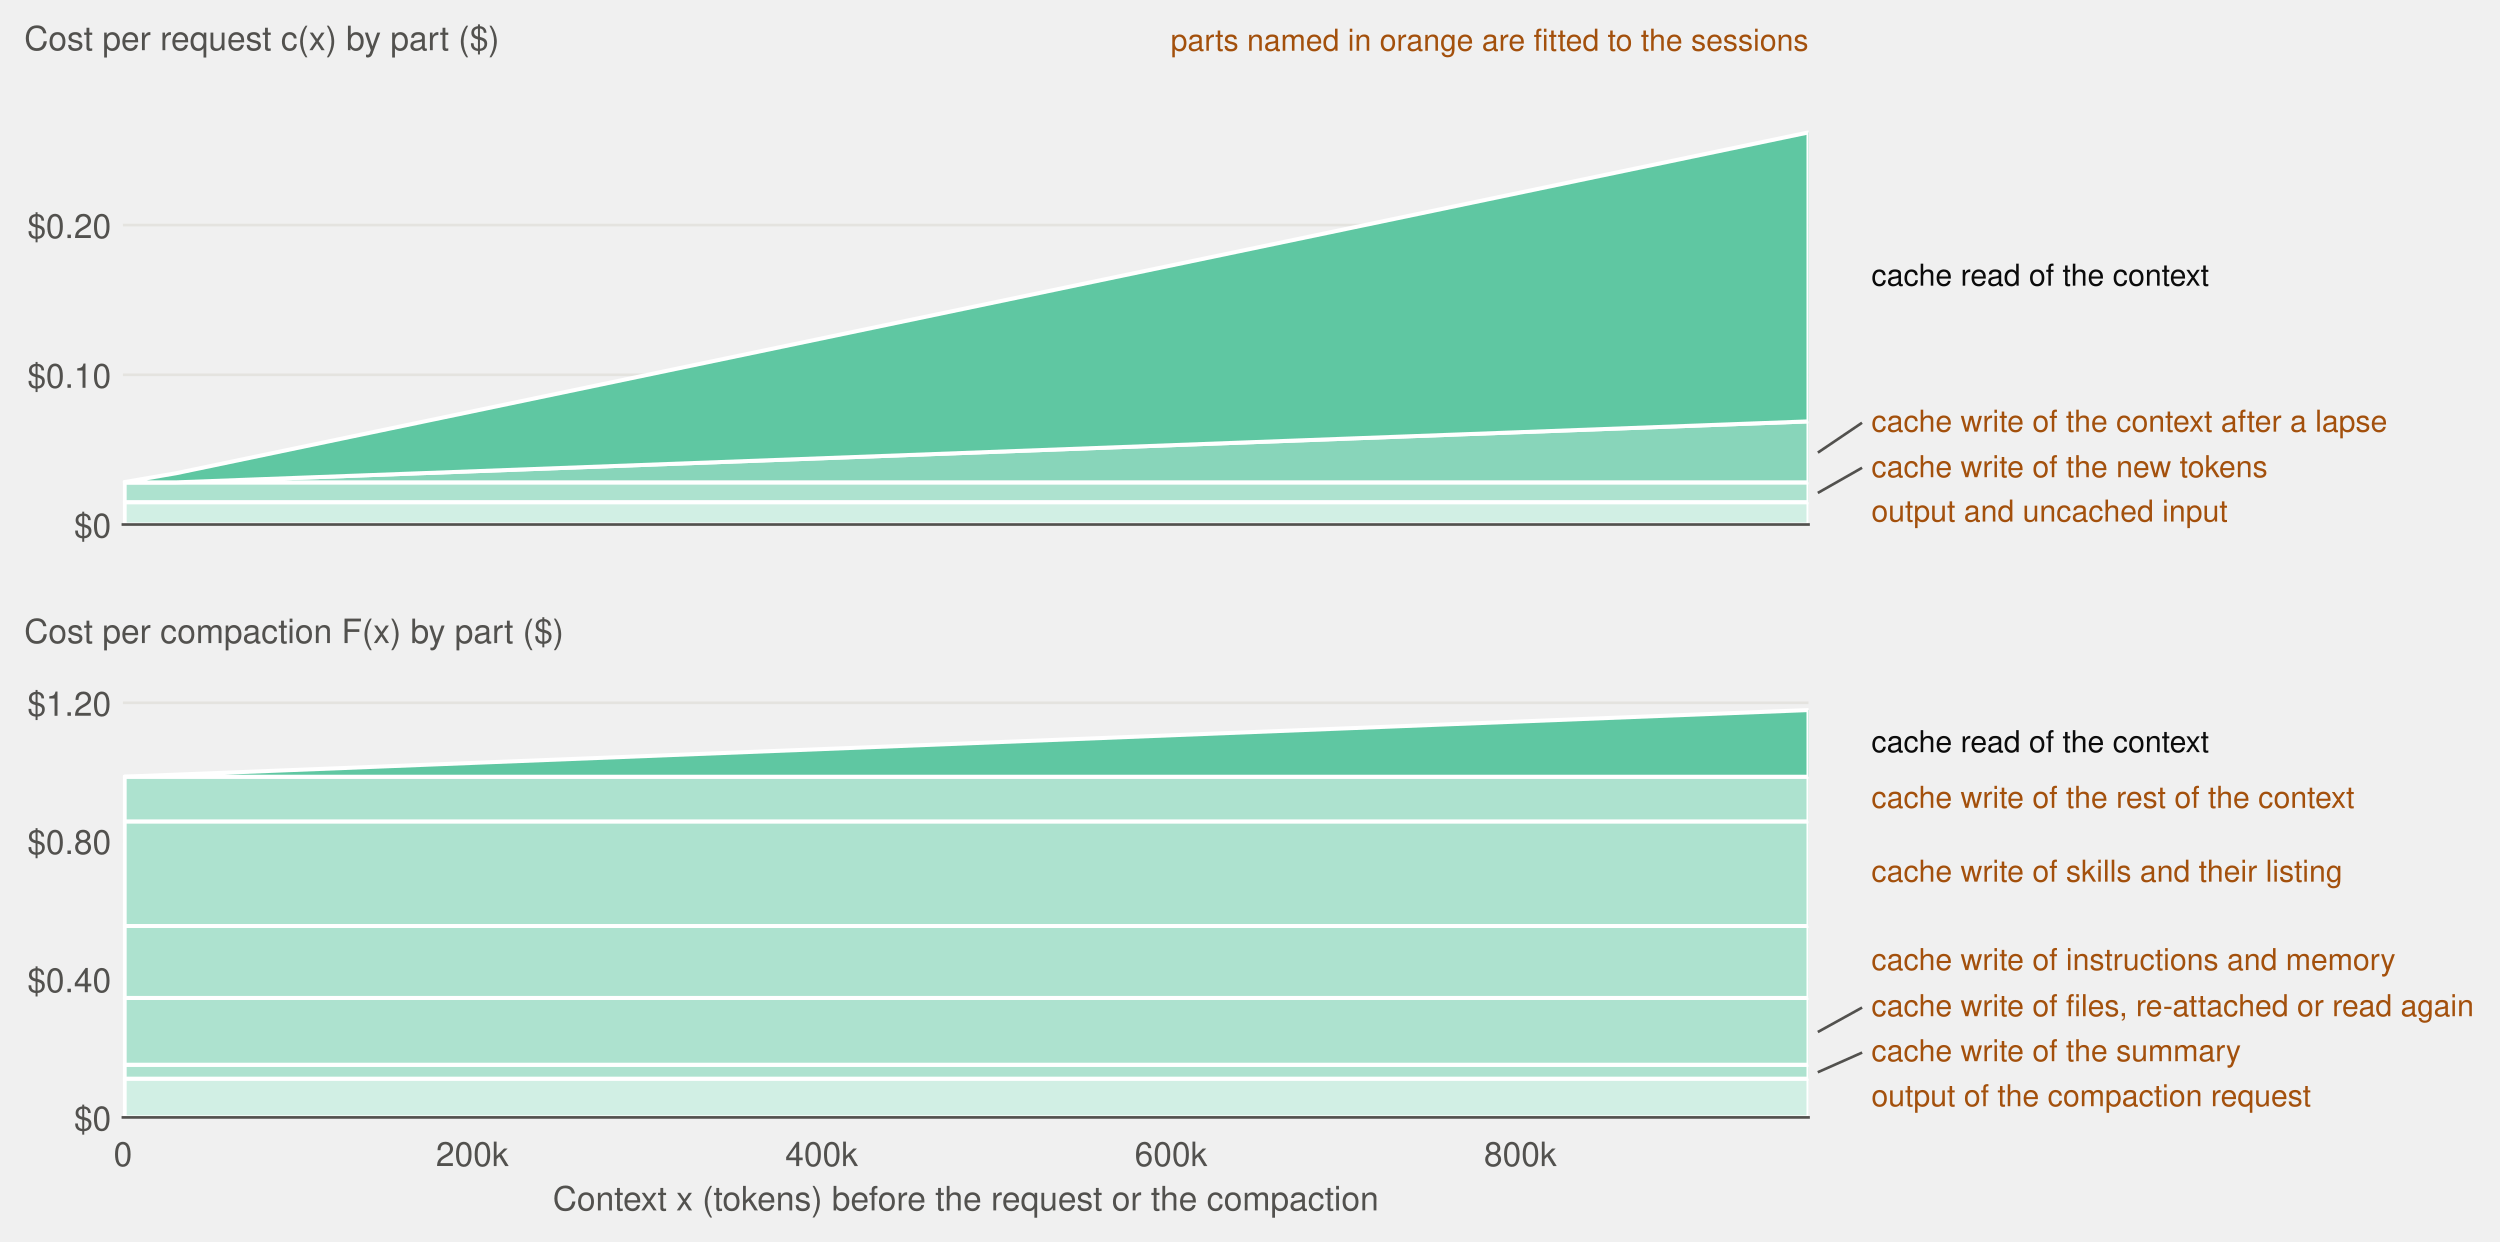
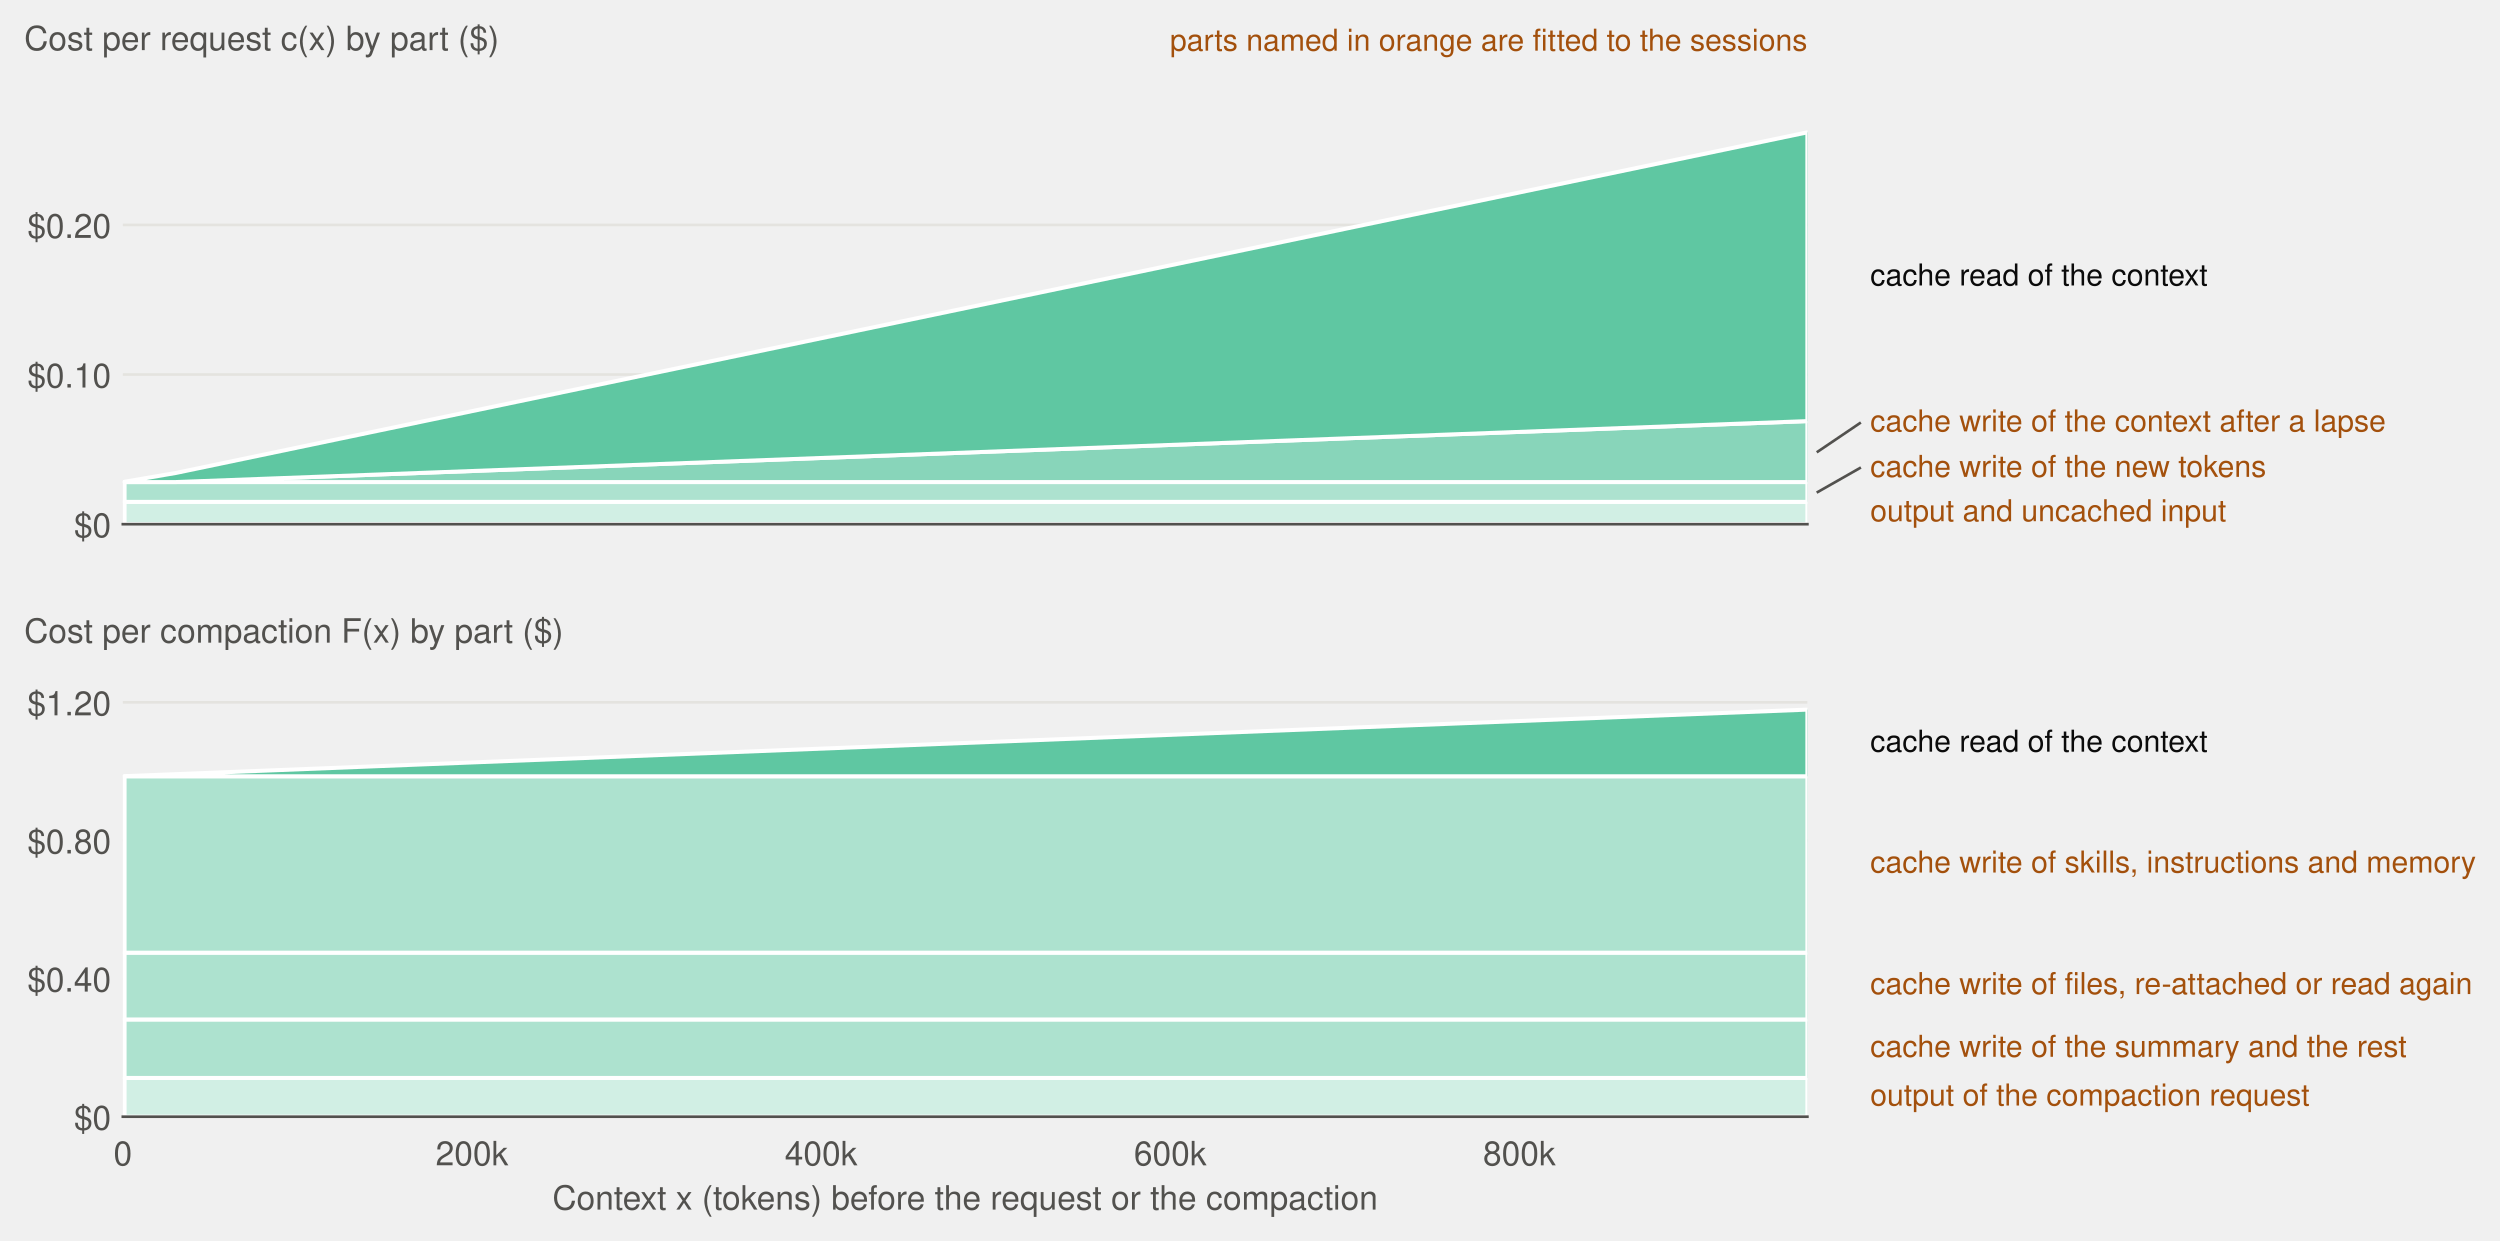
- <svg xmlns="http://www.w3.org/2000/svg" xmlns:xlink="http://www.w3.org/1999/xlink" width="744.838pt" height="369.899pt" viewBox="0 0 744.838 369.899" version="1.1">
+ <svg xmlns="http://www.w3.org/2000/svg" xmlns:xlink="http://www.w3.org/1999/xlink" width="745.308pt" height="369.899pt" viewBox="0 0 745.308 369.899" version="1.1">
  <defs>
    <style type="text/css">*{stroke-linejoin: round; stroke-linecap: butt}</style>
  </defs>
  <g id="figure_1">
    <g id="patch_1">
-       <path d="M 0 369.899  L 744.838 369.899  L 744.838 0  L 0 0  L 0 369.899  z " style="fill: none" />
+       <path d="M 0 369.899  L 745.308 369.899  L 745.308 0  L 0 0  L 0 369.899  z " style="fill: none" />
    </g>
    <g id="axes_1">
      <g id="patch_2">
        <path d="M 36.62 156.272  L 538.82 156.272  L 538.82 22.451  L 36.62 22.451  L 36.62 156.272  z " style="fill: none" />
      </g>
      <g id="matplotlib.axis_1">
        <g id="xtick_1">
          <g id="line2d_1" />
        </g>
        <g id="xtick_2">
          <g id="line2d_2" />
        </g>
        <g id="xtick_3">
          <g id="line2d_3" />
        </g>
        <g id="xtick_4">
          <g id="line2d_4" />
        </g>
        <g id="xtick_5">
          <g id="line2d_5" />
        </g>
      </g>
      <g id="matplotlib.axis_2">
        <g id="ytick_1">
          <g id="line2d_6">
            <path d="M 36.62 156.272  L 538.82 156.272  " clip-path="url(#p10c6d02764)" style="fill: none; stroke: #e4e3df; stroke-width: 0.8; stroke-linecap: square" />
          </g>
          <g id="line2d_7" />
          <g id="text_1">
            <text style="font-size: 10px; font-family: 'Helvetica', 'Arial', 'DejaVu Sans'; text-anchor: end; fill: #52514e" x="33.12" y="160.149" transform="rotate(-0 33.12 160.1493)">$0</text>
          </g>
        </g>
        <g id="ytick_2">
          <g id="line2d_8">
            <path d="M 36.62 111.665  L 538.82 111.665  " clip-path="url(#p10c6d02764)" style="fill: none; stroke: #e4e3df; stroke-width: 0.8; stroke-linecap: square" />
          </g>
          <g id="line2d_9" />
          <g id="text_2">
            <text style="font-size: 10px; font-family: 'Helvetica', 'Arial', 'DejaVu Sans'; text-anchor: end; fill: #52514e" x="33.12" y="115.542" transform="rotate(-0 33.12 115.5424)">$0.10</text>
          </g>
        </g>
        <g id="ytick_3">
          <g id="line2d_10">
            <path d="M 36.62 67.058  L 538.82 67.058  " clip-path="url(#p10c6d02764)" style="fill: none; stroke: #e4e3df; stroke-width: 0.8; stroke-linecap: square" />
          </g>
          <g id="line2d_11" />
          <g id="text_3">
            <text style="font-size: 10px; font-family: 'Helvetica', 'Arial', 'DejaVu Sans'; text-anchor: end; fill: #52514e" x="33.12" y="70.936" transform="rotate(-0 33.12 70.93551)">$0.20</text>
          </g>
        </g>
        <g id="text_4">
          <text style="font-size: 10px; font-family: 'Helvetica', 'Arial', 'DejaVu Sans'; text-anchor: start; fill: #52514e" x="7.2" y="14.955" transform="rotate(-0 7.2 14.95469)">Cost per request c(x) by part ($)</text>
        </g>
      </g>
      <g id="FillBetweenPolyCollection_1">
        <defs>
          <path id="m96a87c2c52" d="M 37.14 -220.285  L 37.14 -213.627  L 52.461 -213.627  L 110.762 -213.627  L 400.91 -213.627  L 538.82 -213.627  L 538.82 -220.285  L 538.82 -220.285  L 400.91 -220.285  L 110.762 -220.285  L 52.461 -220.285  L 37.14 -220.285  z " style="stroke: #ffffff; stroke-width: 1.2" />
        </defs>
        <g clip-path="url(#p10c6d02764)">
          <use xlink:href="#m96a87c2c52" x="0" y="369.899" style="fill: #d1efe4; stroke: #ffffff; stroke-width: 1.2" />
        </g>
      </g>
      <g id="FillBetweenPolyCollection_2">
        <defs>
          <path id="m3bf3bcc4f6" d="M 37.14 -226.188  L 37.14 -220.285  L 52.461 -220.285  L 110.762 -220.285  L 400.91 -220.285  L 538.82 -220.285  L 538.82 -226.188  L 538.82 -226.188  L 400.91 -226.188  L 110.762 -226.188  L 52.461 -226.188  L 37.14 -226.188  z " style="stroke: #ffffff; stroke-width: 1.2" />
        </defs>
        <g clip-path="url(#p10c6d02764)">
          <use xlink:href="#m3bf3bcc4f6" x="0" y="369.899" style="fill: #ade2cf; stroke: #ffffff; stroke-width: 1.2" />
        </g>
      </g>
      <g id="FillBetweenPolyCollection_3">
        <defs>
          <path id="m94e7cd037a" d="M 37.14 -226.188  L 37.14 -226.188  L 52.461 -226.188  L 110.762 -226.188  L 400.91 -226.188  L 538.82 -226.188  L 538.82 -244.357  L 538.82 -244.357  L 400.91 -239.205  L 110.762 -228.366  L 52.461 -226.188  L 37.14 -226.188  z " style="stroke: #ffffff; stroke-width: 1.2" />
        </defs>
        <g clip-path="url(#p10c6d02764)">
          <use xlink:href="#m94e7cd037a" x="0" y="369.899" style="fill: #88d5ba; stroke: #ffffff; stroke-width: 1.2" />
        </g>
      </g>
      <g id="FillBetweenPolyCollection_4">
        <defs>
          <path id="m22e5d4e081" d="M 37.14 -226.277  L 37.14 -226.188  L 52.461 -226.188  L 110.762 -228.366  L 400.91 -239.205  L 538.82 -244.357  L 538.82 -330.448  L 538.82 -330.448  L 400.91 -301.655  L 110.762 -241.076  L 52.461 -228.903  L 37.14 -226.277  z " style="stroke: #ffffff; stroke-width: 1.2" />
        </defs>
        <g clip-path="url(#p10c6d02764)">
          <use xlink:href="#m22e5d4e081" x="0" y="369.899" style="fill: #5fc7a2; stroke: #ffffff; stroke-width: 1.2" />
        </g>
      </g>
      <g id="line2d_12">
        <path d="M 541.942 146.663  L 554.432 139.561  " style="fill: none; stroke: #52514e; stroke-width: 0.8; stroke-linecap: square" />
      </g>
      <g id="line2d_13">
        <path d="M 541.942 134.627  L 554.432 126.179  " style="fill: none; stroke: #52514e; stroke-width: 0.8; stroke-linecap: square" />
      </g>
      <g id="patch_3">
        <path d="M 36.62 156.272  L 538.82 156.272  " style="fill: none; stroke: #52514e; stroke-width: 0.8; stroke-linejoin: miter; stroke-linecap: square" />
      </g>
      <g id="text_5">
        <text style="font-size: 9px; font-family: 'Helvetica', 'Arial', 'DejaVu Sans'; text-anchor: start; fill: #a3500c" x="557.555" y="155.38" transform="rotate(-0 557.5549 155.38)">output and uncached input</text>
      </g>
      <g id="text_6">
        <text style="font-size: 9px; font-family: 'Helvetica', 'Arial', 'DejaVu Sans'; text-anchor: start; fill: #a3500c" x="557.555" y="142.171" transform="rotate(-0 557.5549 142.1713)">cache write of the new tokens</text>
      </g>
      <g id="text_7">
        <text style="font-size: 9px; font-family: 'Helvetica', 'Arial', 'DejaVu Sans'; text-anchor: start; fill: #a3500c" x="557.555" y="128.616" transform="rotate(-0 557.5549 128.6159)">cache write of the context after a lapse</text>
      </g>
      <g id="text_8">
        <text style="font-size: 9px; font-family: 'Helvetica', 'Arial', 'DejaVu Sans'; text-anchor: start; fill: #0b0b0b" x="557.555" y="85.107" transform="rotate(-0 557.5549 85.1067)">cache read of the context</text>
      </g>
      <g id="text_9">
        <text style="font-size: 9px; font-family: 'Helvetica', 'Arial', 'DejaVu Sans'; text-anchor: end; fill: #a3500c" x="538.82" y="15.107" transform="rotate(-0 538.82 15.10719)">parts named in orange are fitted to the sessions</text>
      </g>
    </g>
    <g id="axes_2">
      <g id="patch_4">
        <path d="M 36.62 332.915  L 538.82 332.915  L 538.82 199.095  L 36.62 199.095  L 36.62 332.915  z " style="fill: none" />
      </g>
      <g id="matplotlib.axis_3">
        <g id="xtick_6">
          <g id="line2d_14" />
          <g id="text_10">
            <text style="font-size: 10px; font-family: 'Helvetica', 'Arial', 'DejaVu Sans'; text-anchor: middle; fill: #52514e" x="36.62" y="347.415" transform="rotate(-0 36.62 347.4153)">0</text>
          </g>
        </g>
        <g id="xtick_7">
          <g id="line2d_15" />
          <g id="text_11">
            <text style="font-size: 10px; font-family: 'Helvetica', 'Arial', 'DejaVu Sans'; text-anchor: middle; fill: #52514e" x="140.703" y="347.415" transform="rotate(-0 140.7029 347.4153)">200k</text>
          </g>
        </g>
        <g id="xtick_8">
          <g id="line2d_16" />
          <g id="text_12">
            <text style="font-size: 10px; font-family: 'Helvetica', 'Arial', 'DejaVu Sans'; text-anchor: middle; fill: #52514e" x="244.786" y="347.415" transform="rotate(-0 244.7858 347.4153)">400k</text>
          </g>
        </g>
        <g id="xtick_9">
          <g id="line2d_17" />
          <g id="text_13">
            <text style="font-size: 10px; font-family: 'Helvetica', 'Arial', 'DejaVu Sans'; text-anchor: middle; fill: #52514e" x="348.869" y="347.415" transform="rotate(-0 348.8687 347.4153)">600k</text>
          </g>
        </g>
        <g id="xtick_10">
          <g id="line2d_18" />
          <g id="text_14">
            <text style="font-size: 10px; font-family: 'Helvetica', 'Arial', 'DejaVu Sans'; text-anchor: middle; fill: #52514e" x="452.952" y="347.415" transform="rotate(-0 452.9516 347.4153)">800k</text>
          </g>
        </g>
        <g id="text_15">
          <text style="font-size: 10px; font-family: 'Helvetica', 'Arial', 'DejaVu Sans'; text-anchor: middle; fill: #52514e" x="287.72" y="360.614" transform="rotate(-0 287.72 360.6145)">Context x (tokens) before the request or the compaction</text>
        </g>
      </g>
      <g id="matplotlib.axis_4">
        <g id="ytick_4">
          <g id="line2d_19">
            <path d="M 36.62 332.915  L 538.82 332.915  " clip-path="url(#p2a4c4a9af1)" style="fill: none; stroke: #e4e3df; stroke-width: 0.8; stroke-linecap: square" />
          </g>
          <g id="line2d_20" />
          <g id="text_16">
            <text style="font-size: 10px; font-family: 'Helvetica', 'Arial', 'DejaVu Sans'; text-anchor: end; fill: #52514e" x="33.12" y="336.793" transform="rotate(-0 33.12 336.7926)">$0</text>
          </g>
        </g>
        <g id="ytick_5">
          <g id="line2d_21">
            <path d="M 36.62 291.74  L 538.82 291.74  " clip-path="url(#p2a4c4a9af1)" style="fill: none; stroke: #e4e3df; stroke-width: 0.8; stroke-linecap: square" />
          </g>
          <g id="line2d_22" />
          <g id="text_17">
            <text style="font-size: 10px; font-family: 'Helvetica', 'Arial', 'DejaVu Sans'; text-anchor: end; fill: #52514e" x="33.12" y="295.617" transform="rotate(-0 33.12 295.617)">$0.40</text>
          </g>
        </g>
        <g id="ytick_6">
          <g id="line2d_23">
            <path d="M 36.62 250.564  L 538.82 250.564  " clip-path="url(#p2a4c4a9af1)" style="fill: none; stroke: #e4e3df; stroke-width: 0.8; stroke-linecap: square" />
          </g>
          <g id="line2d_24" />
          <g id="text_18">
            <text style="font-size: 10px; font-family: 'Helvetica', 'Arial', 'DejaVu Sans'; text-anchor: end; fill: #52514e" x="33.12" y="254.441" transform="rotate(-0 33.12 254.4414)">$0.80</text>
          </g>
        </g>
        <g id="ytick_7">
          <g id="line2d_25">
            <path d="M 36.62 209.388  L 538.82 209.388  " clip-path="url(#p2a4c4a9af1)" style="fill: none; stroke: #e4e3df; stroke-width: 0.8; stroke-linecap: square" />
          </g>
          <g id="line2d_26" />
          <g id="text_19">
            <text style="font-size: 10px; font-family: 'Helvetica', 'Arial', 'DejaVu Sans'; text-anchor: end; fill: #52514e" x="33.12" y="213.266" transform="rotate(-0 33.12 213.2658)">$1.20</text>
          </g>
        </g>
        <g id="text_20">
          <text style="font-size: 10px; font-family: 'Helvetica', 'Arial', 'DejaVu Sans'; text-anchor: start; fill: #52514e" x="7.2" y="191.598" transform="rotate(-0 7.2 191.598)">Cost per compaction F(x) by part ($)</text>
        </g>
      </g>
      <g id="FillBetweenPolyCollection_5">
        <defs>
          <path id="m78b303bed7" d="M 37.14 -48.529  L 37.14 -36.984  L 52.461 -36.984  L 110.762 -36.984  L 400.91 -36.984  L 538.82 -36.984  L 538.82 -48.529  L 538.82 -48.529  L 400.91 -48.529  L 110.762 -48.529  L 52.461 -48.529  L 37.14 -48.529  z " style="stroke: #ffffff; stroke-width: 1.2" />
        </defs>
        <g clip-path="url(#p2a4c4a9af1)">
          <use xlink:href="#m78b303bed7" x="0" y="369.899" style="fill: #d1efe4; stroke: #ffffff; stroke-width: 1.2" />
        </g>
      </g>
      <g id="FillBetweenPolyCollection_6">
        <defs>
-           <path id="m6f7d4b2ac0" d="M 37.14 -52.663  L 37.14 -48.529  L 52.461 -48.529  L 110.762 -48.529  L 400.91 -48.529  L 538.82 -48.529  L 538.82 -52.663  L 538.82 -52.663  L 400.91 -52.663  L 110.762 -52.663  L 52.461 -52.663  L 37.14 -52.663  z " style="stroke: #ffffff; stroke-width: 1.2" />
-         </defs>
-         <g clip-path="url(#p2a4c4a9af1)">
-           <use xlink:href="#m6f7d4b2ac0" x="0" y="369.899" style="fill: #ade2cf; stroke: #ffffff; stroke-width: 1.2" />
+           <path id="mb08cb91bf8" d="M 37.14 -65.969  L 37.14 -48.529  L 52.461 -48.529  L 110.762 -48.529  L 400.91 -48.529  L 538.82 -48.529  L 538.82 -65.969  L 538.82 -65.969  L 400.91 -65.969  L 110.762 -65.969  L 52.461 -65.969  L 37.14 -65.969  z " style="stroke: #ffffff; stroke-width: 1.2" />
+         </defs>
+         <g clip-path="url(#p2a4c4a9af1)">
+           <use xlink:href="#mb08cb91bf8" x="0" y="369.899" style="fill: #ade2cf; stroke: #ffffff; stroke-width: 1.2" />
        </g>
      </g>
      <g id="FillBetweenPolyCollection_7">
        <defs>
-           <path id="m59a4a13a00" d="M 37.14 -72.578  L 37.14 -52.663  L 52.461 -52.663  L 110.762 -52.663  L 400.91 -52.663  L 538.82 -52.663  L 538.82 -72.578  L 538.82 -72.578  L 400.91 -72.578  L 110.762 -72.578  L 52.461 -72.578  L 37.14 -72.578  z " style="stroke: #ffffff; stroke-width: 1.2" />
-         </defs>
-         <g clip-path="url(#p2a4c4a9af1)">
-           <use xlink:href="#m59a4a13a00" x="0" y="369.899" style="fill: #ade2cf; stroke: #ffffff; stroke-width: 1.2" />
+           <path id="m459dd3f37a" d="M 37.14 -85.885  L 37.14 -65.969  L 52.461 -65.969  L 110.762 -65.969  L 400.91 -65.969  L 538.82 -65.969  L 538.82 -85.885  L 538.82 -85.885  L 400.91 -85.885  L 110.762 -85.885  L 52.461 -85.885  L 37.14 -85.885  z " style="stroke: #ffffff; stroke-width: 1.2" />
+         </defs>
+         <g clip-path="url(#p2a4c4a9af1)">
+           <use xlink:href="#m459dd3f37a" x="0" y="369.899" style="fill: #ade2cf; stroke: #ffffff; stroke-width: 1.2" />
        </g>
      </g>
      <g id="FillBetweenPolyCollection_8">
        <defs>
-           <path id="m28cb9431eb" d="M 37.14 -94.007  L 37.14 -72.578  L 52.461 -72.578  L 110.762 -72.578  L 400.91 -72.578  L 538.82 -72.578  L 538.82 -94.007  L 538.82 -94.007  L 400.91 -94.007  L 110.762 -94.007  L 52.461 -94.007  L 37.14 -94.007  z " style="stroke: #ffffff; stroke-width: 1.2" />
-         </defs>
-         <g clip-path="url(#p2a4c4a9af1)">
-           <use xlink:href="#m28cb9431eb" x="0" y="369.899" style="fill: #ade2cf; stroke: #ffffff; stroke-width: 1.2" />
+           <path id="mef1c85963d" d="M 37.14 -138.479  L 37.14 -85.885  L 52.461 -85.885  L 110.762 -85.885  L 400.91 -85.885  L 538.82 -85.885  L 538.82 -138.479  L 538.82 -138.479  L 400.91 -138.479  L 110.762 -138.479  L 52.461 -138.479  L 37.14 -138.479  z " style="stroke: #ffffff; stroke-width: 1.2" />
+         </defs>
+         <g clip-path="url(#p2a4c4a9af1)">
+           <use xlink:href="#mef1c85963d" x="0" y="369.899" style="fill: #ade2cf; stroke: #ffffff; stroke-width: 1.2" />
        </g>
      </g>
      <g id="FillBetweenPolyCollection_9">
        <defs>
-           <path id="m21b2771376" d="M 37.14 -125.172  L 37.14 -94.007  L 52.461 -94.007  L 110.762 -94.007  L 400.91 -94.007  L 538.82 -94.007  L 538.82 -125.172  L 538.82 -125.172  L 400.91 -125.172  L 110.762 -125.172  L 52.461 -125.172  L 37.14 -125.172  z " style="stroke: #ffffff; stroke-width: 1.2" />
-         </defs>
-         <g clip-path="url(#p2a4c4a9af1)">
-           <use xlink:href="#m21b2771376" x="0" y="369.899" style="fill: #ade2cf; stroke: #ffffff; stroke-width: 1.2" />
-         </g>
-       </g>
-       <g id="FillBetweenPolyCollection_10">
-         <defs>
-           <path id="mff1c83a205" d="M 37.14 -138.479  L 37.14 -125.172  L 52.461 -125.172  L 110.762 -125.172  L 400.91 -125.172  L 538.82 -125.172  L 538.82 -138.479  L 538.82 -138.479  L 400.91 -138.479  L 110.762 -138.479  L 52.461 -138.479  L 37.14 -138.479  z " style="stroke: #ffffff; stroke-width: 1.2" />
-         </defs>
-         <g clip-path="url(#p2a4c4a9af1)">
-           <use xlink:href="#mff1c83a205" x="0" y="369.899" style="fill: #ade2cf; stroke: #ffffff; stroke-width: 1.2" />
-         </g>
-       </g>
-       <g id="FillBetweenPolyCollection_11">
-         <defs>
          <path id="m18aa744fc0" d="M 37.14 -138.499  L 37.14 -138.479  L 52.461 -138.479  L 110.762 -138.479  L 400.91 -138.479  L 538.82 -138.479  L 538.82 -158.346  L 538.82 -158.346  L 400.91 -152.89  L 110.762 -141.412  L 52.461 -139.106  L 37.14 -138.499  z " style="stroke: #ffffff; stroke-width: 1.2" />
        </defs>
        <g clip-path="url(#p2a4c4a9af1)">
          <use xlink:href="#m18aa744fc0" x="0" y="369.899" style="fill: #5fc7a2; stroke: #ffffff; stroke-width: 1.2" />
        </g>
-       </g>
-       <g id="line2d_27">
-         <path d="M 541.942 319.303  L 554.432 313.761  " style="fill: none; stroke: #52514e; stroke-width: 0.8; stroke-linecap: square" />
-       </g>
-       <g id="line2d_28">
-         <path d="M 541.942 307.279  L 554.432 300.379  " style="fill: none; stroke: #52514e; stroke-width: 0.8; stroke-linecap: square" />
      </g>
      <g id="patch_5">
        <path d="M 36.62 332.915  L 538.82 332.915  " style="fill: none; stroke: #52514e; stroke-width: 0.8; stroke-linejoin: miter; stroke-linecap: square" />
      </g>
      <g id="text_21">
        <text style="font-size: 9px; font-family: 'Helvetica', 'Arial', 'DejaVu Sans'; text-anchor: start; fill: #a3500c" x="557.555" y="329.58" transform="rotate(-0 557.5549 329.5798)">output of the compaction request</text>
      </g>
      <g id="text_22">
-         <text style="font-size: 9px; font-family: 'Helvetica', 'Arial', 'DejaVu Sans'; text-anchor: start; fill: #a3500c" x="557.555" y="316.171" transform="rotate(-0 557.5549 316.171)">cache write of the summary</text>
+         <text style="font-size: 9px; font-family: 'Helvetica', 'Arial', 'DejaVu Sans'; text-anchor: start; fill: #a3500c" x="557.555" y="315.06" transform="rotate(-0 557.5549 315.0602)">cache write of the summary and the rest</text>
      </g>
      <g id="text_23">
-         <text style="font-size: 9px; font-family: 'Helvetica', 'Arial', 'DejaVu Sans'; text-anchor: start; fill: #a3500c" x="557.555" y="302.758" transform="rotate(-0 557.5549 302.758)">cache write of files, re-attached or read again</text>
+         <text style="font-size: 9px; font-family: 'Helvetica', 'Arial', 'DejaVu Sans'; text-anchor: start; fill: #a3500c" x="557.555" y="296.351" transform="rotate(-0 557.5549 296.3513)">cache write of files, re-attached or read again</text>
      </g>
      <g id="text_24">
-         <text style="font-size: 9px; font-family: 'Helvetica', 'Arial', 'DejaVu Sans'; text-anchor: start; fill: #a3500c" x="557.555" y="289.017" transform="rotate(-0 557.5549 289.0166)">cache write of instructions and memory</text>
+         <text style="font-size: 9px; font-family: 'Helvetica', 'Arial', 'DejaVu Sans'; text-anchor: start; fill: #a3500c" x="557.555" y="260.127" transform="rotate(-0 557.5549 260.1274)">cache write of skills, instructions and memory</text>
      </g>
      <g id="text_25">
-         <text style="font-size: 9px; font-family: 'Helvetica', 'Arial', 'DejaVu Sans'; text-anchor: start; fill: #a3500c" x="557.555" y="262.689" transform="rotate(-0 557.5549 262.6886)">cache write of skills and their listing</text>
-       </g>
-       <g id="text_26">
-         <text style="font-size: 9px; font-family: 'Helvetica', 'Arial', 'DejaVu Sans'; text-anchor: start; fill: #a3500c" x="557.555" y="240.684" transform="rotate(-0 557.5549 240.6837)">cache write of the rest of the context</text>
-       </g>
-       <g id="text_27">
        <text style="font-size: 9px; font-family: 'Helvetica', 'Arial', 'DejaVu Sans'; text-anchor: start; fill: #0b0b0b" x="557.555" y="224.097" transform="rotate(-0 557.5549 224.0967)">cache read of the context</text>
      </g>
    </g>
  </g>
  <defs>
    <clipPath id="p10c6d02764">
      <rect x="36.62" y="22.451" width="502.2" height="133.821" />
    </clipPath>
    <clipPath id="p2a4c4a9af1">
      <rect x="36.62" y="199.095" width="502.2" height="133.821" />
    </clipPath>
  </defs>
</svg>
